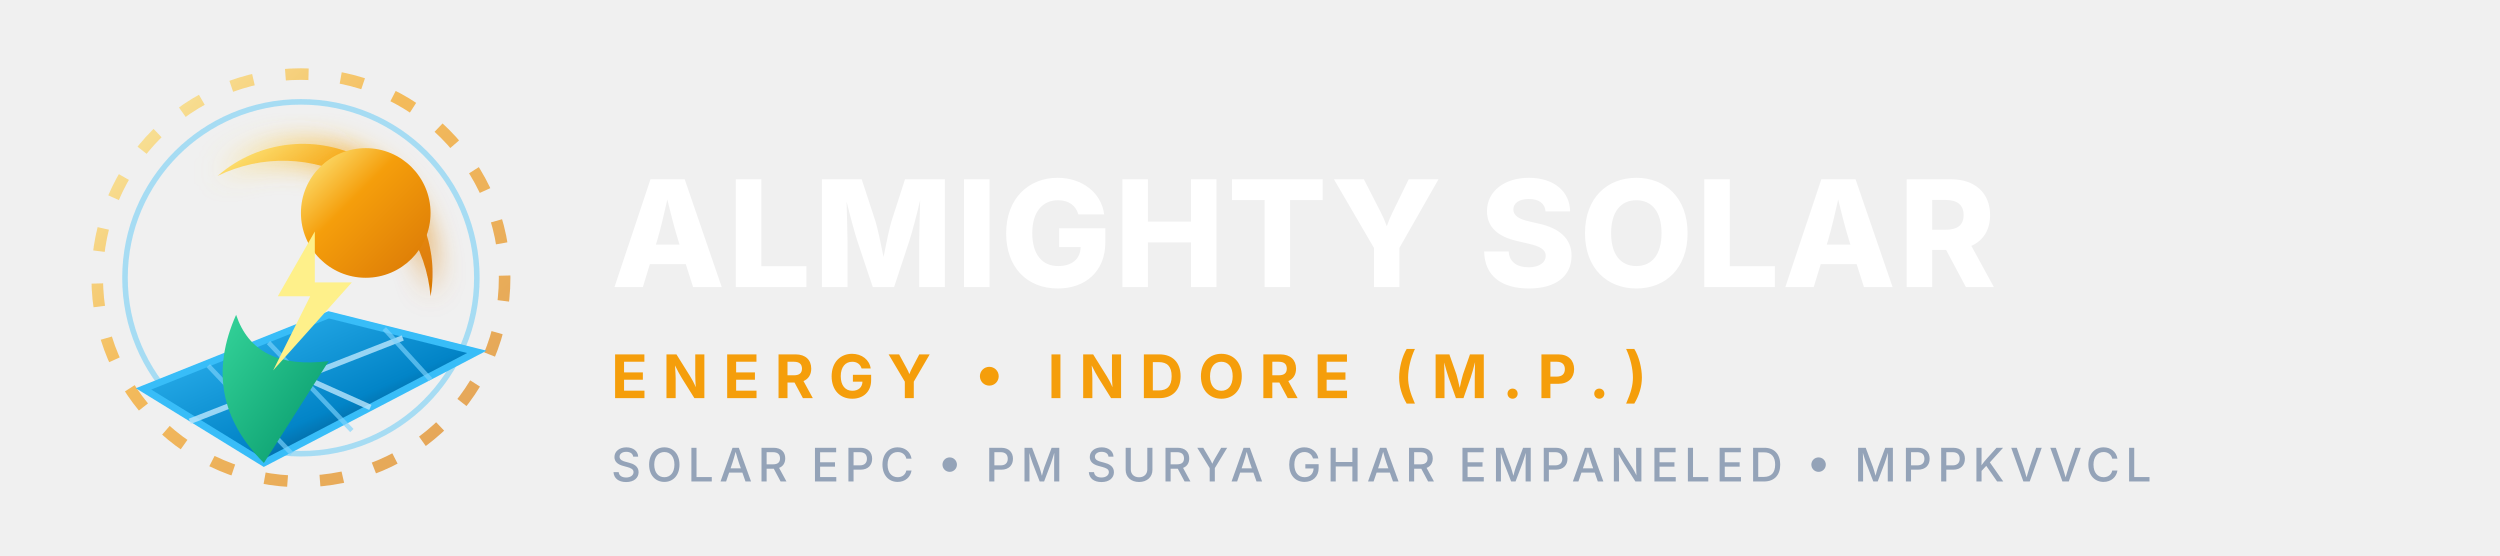
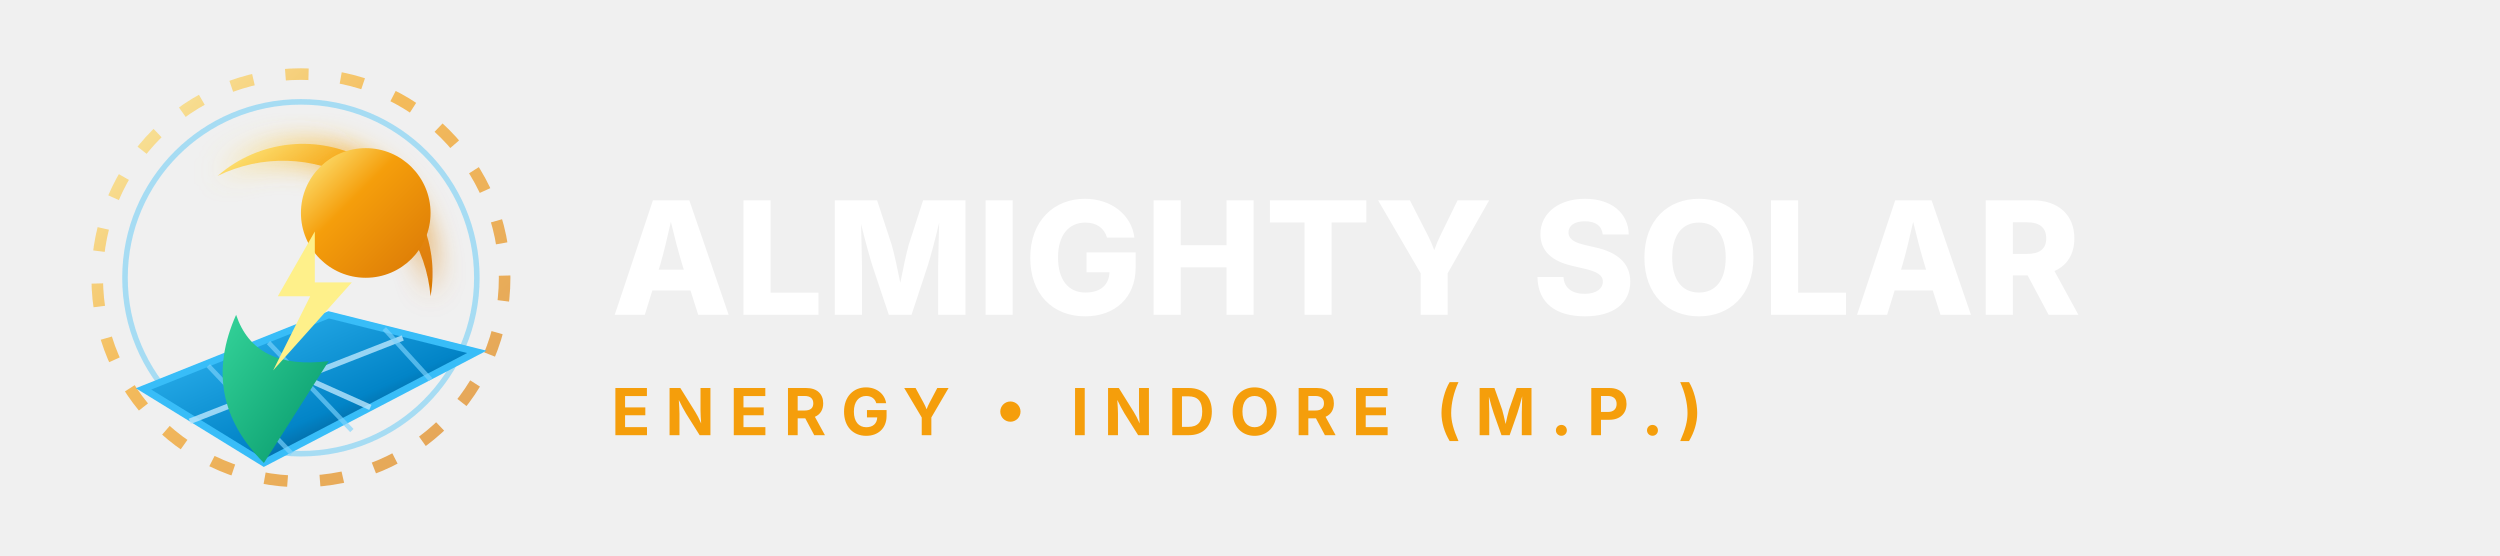
<svg xmlns="http://www.w3.org/2000/svg" viewBox="0 0 540 120" width="540" height="120" fill="none">
  <defs>
    <linearGradient id="sunGradient" x1="0%" y1="0%" x2="100%" y2="100%">
      <stop offset="0%" stop-color="#FEF08A" />
      <stop offset="40%" stop-color="#F59E0B" />
      <stop offset="100%" stop-color="#D97706" />
    </linearGradient>
    <linearGradient id="panelGradient" x1="0%" y1="0%" x2="100%" y2="100%">
      <stop offset="0%" stop-color="#38BDF8" />
      <stop offset="60%" stop-color="#0284C7" />
      <stop offset="100%" stop-color="#0B132B" />
    </linearGradient>
    <linearGradient id="ecoGradient" x1="0%" y1="0%" x2="100%" y2="100%">
      <stop offset="0%" stop-color="#34D399" />
      <stop offset="100%" stop-color="#059669" />
    </linearGradient>
    <filter id="solarGlow" x="-20%" y="-20%" width="140%" height="140%">
      <feGaussianBlur stdDeviation="3" result="blur" />
      <feComposite in="SourceGraphic" in2="blur" operator="over" />
    </filter>
  </defs>
  <g transform="translate(15, 10)">
    <circle cx="50" cy="50" r="44" stroke="url(#sunGradient)" stroke-width="2.5" stroke-dasharray="5 7" opacity="0.65" />
    <circle cx="50" cy="50" r="38" stroke="#38BDF8" stroke-width="1.2" opacity="0.4" />
    <path d="M 32 28 A 28 28 0 0 1 78 54 A 32 32 0 0 0 32 28 Z" fill="url(#sunGradient)" filter="url(#solarGlow)" />
    <circle cx="64" cy="36" r="14" fill="url(#sunGradient)" />
    <polygon points="16,74 56,58 88,66 42,90" fill="url(#panelGradient)" stroke="#38BDF8" stroke-width="1.5" />
    <line x1="36" y1="65" x2="65" y2="78" stroke="#BAE6FD" stroke-width="1.2" opacity="0.8" />
    <line x1="26" y1="81" x2="72" y2="63" stroke="#BAE6FD" stroke-width="1.2" opacity="0.8" />
    <line x1="30" y1="69" x2="48" y2="88" stroke="#7DD3FC" stroke-width="1" opacity="0.65" />
    <line x1="43" y1="64" x2="61" y2="83" stroke="#7DD3FC" stroke-width="1" opacity="0.65" />
    <line x1="68" y1="61" x2="78" y2="72" stroke="#7DD3FC" stroke-width="1" opacity="0.65" />
    <path d="M 42 90 Q 28 76 36 58 Q 40 70 56 68 Z" fill="url(#ecoGradient)" />
    <polygon points="53,40 45,54 52,54 44,70 61,51 53,51" fill="#FEF08A" />
  </g>
-   <g transform="translate(132, 24)">
-     <text x="0" y="38" font-family="'Plus Jakarta Sans', system-ui, -apple-system, sans-serif" font-size="32" font-weight="800" fill="#FFFFFF" letter-spacing="0.5">
+   <g transform="translate(132, 32)">
+     <text x="0" y="36" font-family="'Plus Jakarta Sans', system-ui, -apple-system, sans-serif" font-size="34" font-weight="800" fill="#FFFFFF" letter-spacing="0.5">
      ALMIGHTY SOLAR
    </text>
-     <text x="0" y="62" font-family="'Plus Jakarta Sans', system-ui, -apple-system, sans-serif" font-size="13" font-weight="700" fill="#F59E0B" letter-spacing="3.2">
+     <text x="0" y="62" font-family="'Plus Jakarta Sans', system-ui, -apple-system, sans-serif" font-size="14" font-weight="700" fill="#F59E0B" letter-spacing="3.2">
      ENERGY • INDORE (M.P.)
-     </text>
-     <text x="0" y="80" font-family="'Inter', system-ui, sans-serif" font-size="10" font-weight="500" fill="#94A3B8" letter-spacing="1.2">
-       SOLAR EPC • PM SURYA GHAR EMPANELED • MPPKVVCL
    </text>
  </g>
</svg>
